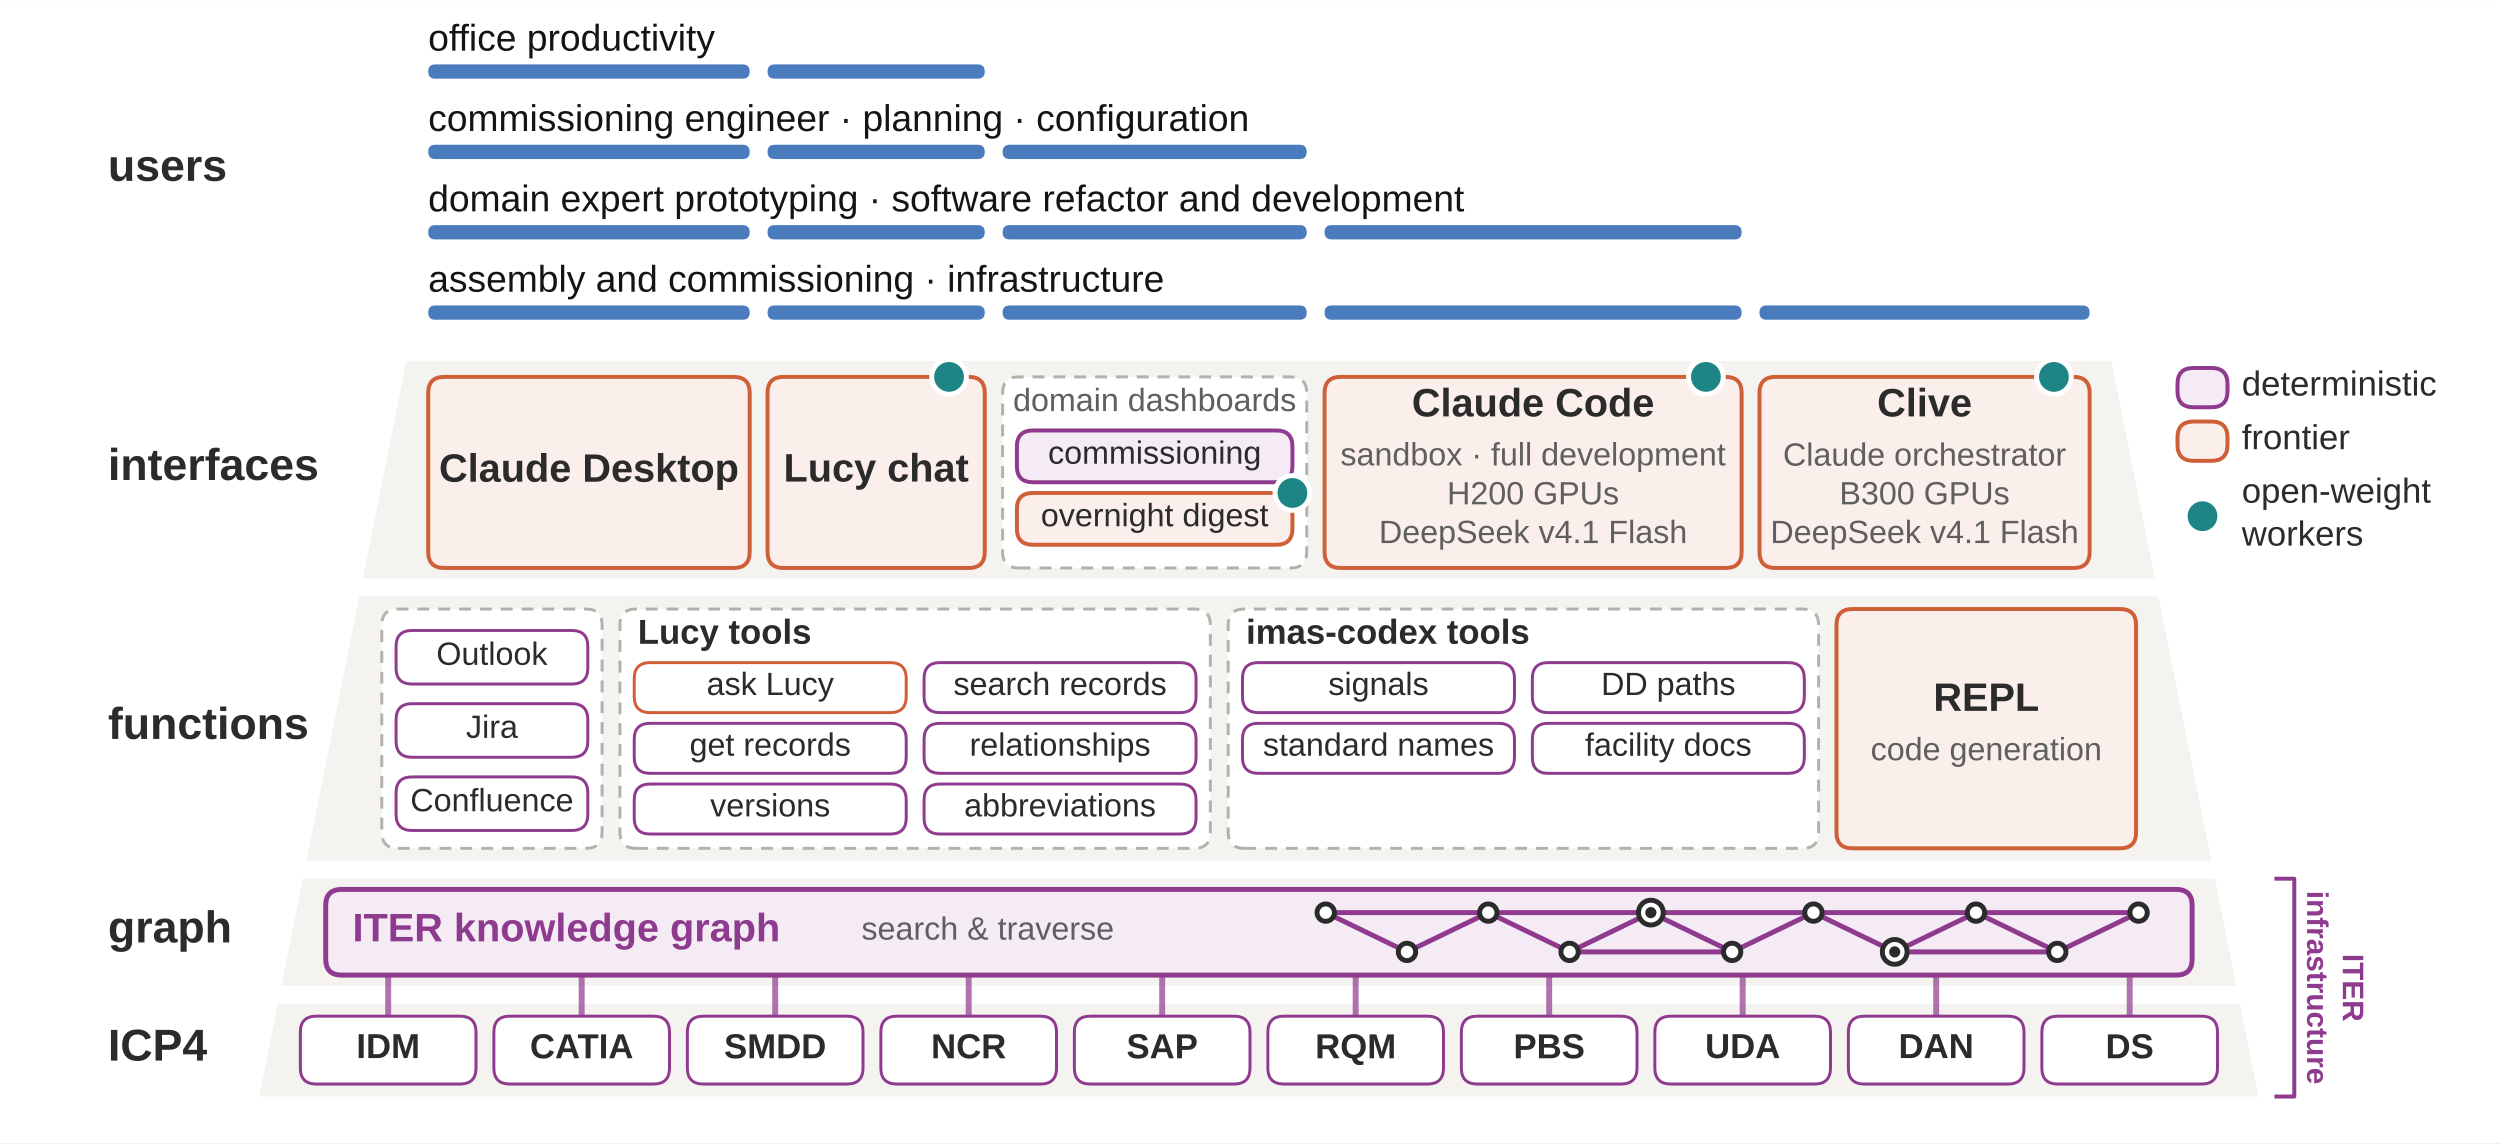
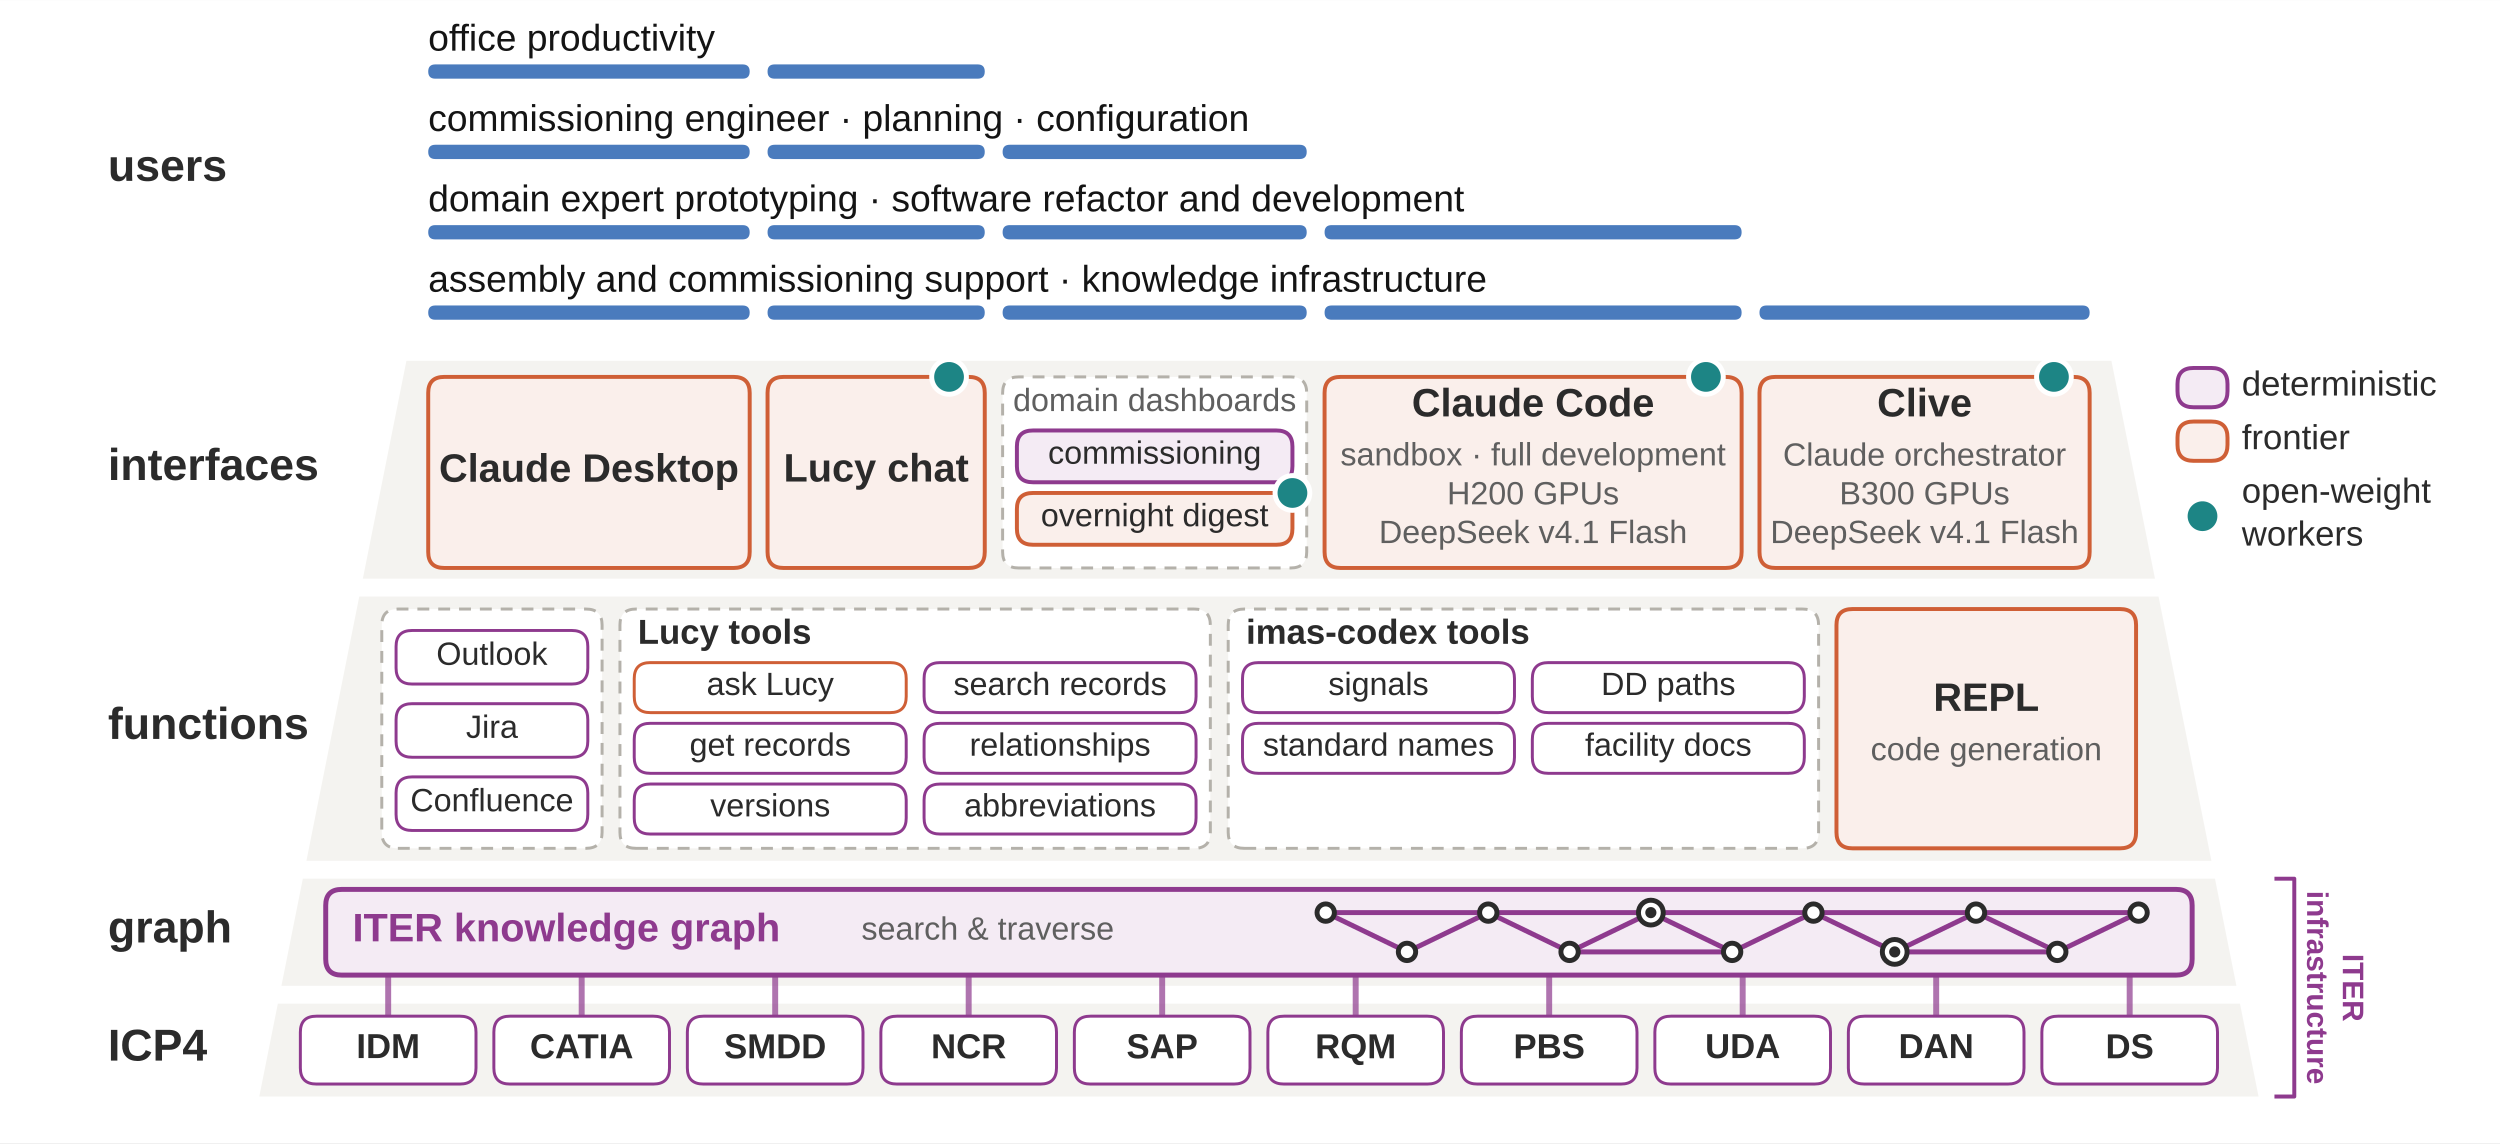
<svg xmlns="http://www.w3.org/2000/svg" xmlns:xlink="http://www.w3.org/1999/xlink" width="31.1cm" height="14.22cm" viewBox="0 0 1008 460.8" version="1.1">
  <defs>
    <style type="text/css">*{stroke-linejoin: round; stroke-linecap: butt}</style>
  </defs>
  <g id="figure_1">
    <g id="patch_1">
      <path d="M 0 460.8 L 1008 460.8 L 1008 0 L 0 0 z " style="fill: #ffffff" />
    </g>
    <g id="axes_1">
      <g id="patch_2">
        <path d="M 104.544 442.08 L 910.656 442.08 L 903.168 404.64 L 112.032 404.64 z " clip-path="url(#pa1f89cf429)" style="fill: #f4f3f0" />
      </g>
      <g id="patch_3">
        <path d="M 113.472 397.44 L 901.728 397.44 L 893.088 354.24 L 122.112 354.24 z " clip-path="url(#pa1f89cf429)" style="fill: #f4f3f0" />
      </g>
      <g id="patch_4">
        <path d="M 123.552 347.04 L 891.648 347.04 L 870.336 240.48 L 144.864 240.48 z " clip-path="url(#pa1f89cf429)" style="fill: #f4f3f0" />
      </g>
      <g id="patch_5">
        <path d="M 146.304 233.28 L 868.896 233.28 L 851.328 145.44 L 163.872 145.44 z " clip-path="url(#pa1f89cf429)" style="fill: #f4f3f0" />
      </g>
      <g id="line2d_1">
        <path d="M 156.514 409.68 L 156.514 393.12 " clip-path="url(#pa1f89cf429)" style="fill: none; stroke: #8e3a8e; stroke-opacity: 0.7; stroke-width: 2.4" />
      </g>
      <g id="line2d_2">
        <path d="M 234.533 409.68 L 234.533 393.12 " clip-path="url(#pa1f89cf429)" style="fill: none; stroke: #8e3a8e; stroke-opacity: 0.7; stroke-width: 2.4" />
      </g>
      <g id="line2d_3">
        <path d="M 312.552 409.68 L 312.552 393.12 " clip-path="url(#pa1f89cf429)" style="fill: none; stroke: #8e3a8e; stroke-opacity: 0.7; stroke-width: 2.4" />
      </g>
      <g id="line2d_4">
        <path d="M 390.571 409.68 L 390.571 393.12 " clip-path="url(#pa1f89cf429)" style="fill: none; stroke: #8e3a8e; stroke-opacity: 0.7; stroke-width: 2.4" />
      </g>
      <g id="line2d_5">
        <path d="M 468.59 409.68 L 468.59 393.12 " clip-path="url(#pa1f89cf429)" style="fill: none; stroke: #8e3a8e; stroke-opacity: 0.7; stroke-width: 2.4" />
      </g>
      <g id="line2d_6">
        <path d="M 546.61 409.68 L 546.61 393.12 " clip-path="url(#pa1f89cf429)" style="fill: none; stroke: #8e3a8e; stroke-opacity: 0.7; stroke-width: 2.4" />
      </g>
      <g id="line2d_7">
        <path d="M 624.629 409.68 L 624.629 393.12 " clip-path="url(#pa1f89cf429)" style="fill: none; stroke: #8e3a8e; stroke-opacity: 0.7; stroke-width: 2.4" />
      </g>
      <g id="line2d_8">
        <path d="M 702.648 409.68 L 702.648 393.12 " clip-path="url(#pa1f89cf429)" style="fill: none; stroke: #8e3a8e; stroke-opacity: 0.7; stroke-width: 2.4" />
      </g>
      <g id="line2d_9">
        <path d="M 780.667 409.68 L 780.667 393.12 " clip-path="url(#pa1f89cf429)" style="fill: none; stroke: #8e3a8e; stroke-opacity: 0.7; stroke-width: 2.4" />
      </g>
      <g id="line2d_10">
        <path d="M 858.686 409.68 L 858.686 393.12 " clip-path="url(#pa1f89cf429)" style="fill: none; stroke: #8e3a8e; stroke-opacity: 0.7; stroke-width: 2.4" />
      </g>
      <g id="patch_6">
        <path d="M 137.808 393.12 L 877.392 393.12 Q 883.872 393.12 883.872 386.64 L 883.872 365.04 Q 883.872 358.56 877.392 358.56 L 137.808 358.56 Q 131.328 358.56 131.328 365.04 L 131.328 386.64 Q 131.328 393.12 137.808 393.12 z " clip-path="url(#pa1f89cf429)" style="fill: #f4ebf4; stroke: #8e3a8e; stroke-width: 2; stroke-linejoin: miter" />
      </g>
      <g id="patch_7">
        <path d="M 160.416 342 L 236.281 342 Q 242.761 342 242.761 335.52 L 242.761 252 Q 242.761 245.52 236.281 245.52 L 160.416 245.52 Q 153.936 245.52 153.936 252 L 153.936 335.52 Q 153.936 342 160.416 342 z " clip-path="url(#pa1f89cf429)" style="fill: #ffffff; stroke-dasharray: 4.8,3.6; stroke-dashoffset: 0; stroke: #b4b1aa; stroke-width: 1.2; stroke-linejoin: miter" />
      </g>
      <g id="patch_8">
        <path d="M 256.441 342 L 481.532 342 Q 488.012 342 488.012 335.52 L 488.012 252 Q 488.012 245.52 481.532 245.52 L 256.441 245.52 Q 249.961 245.52 249.961 252 L 249.961 335.52 Q 249.961 342 256.441 342 z " clip-path="url(#pa1f89cf429)" style="fill: #ffffff; stroke-dasharray: 4.8,3.6; stroke-dashoffset: 0; stroke: #b4b1aa; stroke-width: 1.2; stroke-linejoin: miter" />
      </g>
      <g id="patch_9">
        <path d="M 501.692 342 L 726.782 342 Q 733.262 342 733.262 335.52 L 733.262 252 Q 733.262 245.52 726.782 245.52 L 501.692 245.52 Q 495.212 245.52 495.212 252 L 495.212 335.52 Q 495.212 342 501.692 342 z " clip-path="url(#pa1f89cf429)" style="fill: #ffffff; stroke-dasharray: 4.8,3.6; stroke-dashoffset: 0; stroke: #b4b1aa; stroke-width: 1.2; stroke-linejoin: miter" />
      </g>
      <g id="patch_10">
        <path d="M 746.942 342 L 854.784 342 Q 861.264 342 861.264 335.52 L 861.264 252 Q 861.264 245.52 854.784 245.52 L 746.942 245.52 Q 740.462 245.52 740.462 252 L 740.462 335.52 Q 740.462 342 746.942 342 z " clip-path="url(#pa1f89cf429)" style="fill: #faefeb; stroke: #cf5f36; stroke-width: 1.6; stroke-linejoin: miter" />
      </g>
      <g id="patch_11">
        <path d="M 179.136 228.96 L 295.795 228.96 Q 302.275 228.96 302.275 222.48 L 302.275 158.4 Q 302.275 151.92 295.795 151.92 L 179.136 151.92 Q 172.656 151.92 172.656 158.4 L 172.656 222.48 Q 172.656 228.96 179.136 228.96 z " clip-path="url(#pa1f89cf429)" style="fill: #faefeb; stroke: #cf5f36; stroke-width: 1.6; stroke-linejoin: miter" />
      </g>
      <g id="patch_12">
        <path d="M 315.955 228.96 L 390.575 228.96 Q 397.055 228.96 397.055 222.48 L 397.055 158.4 Q 397.055 151.92 390.575 151.92 L 315.955 151.92 Q 309.475 151.92 309.475 158.4 L 309.475 222.48 Q 309.475 228.96 315.955 228.96 z " clip-path="url(#pa1f89cf429)" style="fill: #faefeb; stroke: #cf5f36; stroke-width: 1.6; stroke-linejoin: miter" />
      </g>
      <g id="patch_13">
        <path d="M 410.735 228.96 L 520.388 228.96 Q 526.868 228.96 526.868 222.48 L 526.868 158.4 Q 526.868 151.92 520.388 151.92 L 410.735 151.92 Q 404.255 151.92 404.255 158.4 L 404.255 222.48 Q 404.255 228.96 410.735 228.96 z " clip-path="url(#pa1f89cf429)" style="fill: #ffffff; stroke-dasharray: 4.8,3.6; stroke-dashoffset: 0; stroke: #b4b1aa; stroke-width: 1.2; stroke-linejoin: miter" />
      </g>
      <g id="patch_14">
        <path d="M 416.495 194.4 L 514.628 194.4 Q 521.108 194.4 521.108 187.92 L 521.108 180 Q 521.108 173.52 514.628 173.52 L 416.495 173.52 Q 410.015 173.52 410.015 180 L 410.015 187.92 Q 410.015 194.4 416.495 194.4 z " clip-path="url(#pa1f89cf429)" style="fill: #f4ebf4; stroke: #8e3a8e; stroke-width: 1.6; stroke-linejoin: miter" />
      </g>
      <g id="patch_15">
        <path d="M 416.495 219.6 L 514.628 219.6 Q 521.108 219.6 521.108 213.12 L 521.108 205.2 Q 521.108 198.72 514.628 198.72 L 416.495 198.72 Q 410.015 198.72 410.015 205.2 L 410.015 213.12 Q 410.015 219.6 416.495 219.6 z " clip-path="url(#pa1f89cf429)" style="fill: #faefeb; stroke: #cf5f36; stroke-width: 1.6; stroke-linejoin: miter" />
      </g>
      <g id="patch_16">
        <path d="M 540.548 228.96 L 695.742 228.96 Q 702.222 228.96 702.222 222.48 L 702.222 158.4 Q 702.222 151.92 695.742 151.92 L 540.548 151.92 Q 534.068 151.92 534.068 158.4 L 534.068 222.48 Q 534.068 228.96 540.548 228.96 z " clip-path="url(#pa1f89cf429)" style="fill: #faefeb; stroke: #cf5f36; stroke-width: 1.6; stroke-linejoin: miter" />
      </g>
      <g id="patch_17">
        <path d="M 715.902 228.96 L 836.064 228.96 Q 842.544 228.96 842.544 222.48 L 842.544 158.4 Q 842.544 151.92 836.064 151.92 L 715.902 151.92 Q 709.422 151.92 709.422 158.4 L 709.422 222.48 Q 709.422 228.96 715.902 228.96 z " clip-path="url(#pa1f89cf429)" style="fill: #faefeb; stroke: #cf5f36; stroke-width: 1.6; stroke-linejoin: miter" />
      </g>
      <g id="patch_18">
        <path d="M 884.448 164.16 L 891.648 164.16 Q 898.128 164.16 898.128 157.68 L 898.128 154.8 Q 898.128 148.32 891.648 148.32 L 884.448 148.32 Q 877.968 148.32 877.968 154.8 L 877.968 157.68 Q 877.968 164.16 884.448 164.16 z " clip-path="url(#pa1f89cf429)" style="fill: #f4ebf4; stroke: #8e3a8e; stroke-width: 1.6; stroke-linejoin: miter" />
      </g>
      <g id="patch_19">
        <path d="M 884.448 185.76 L 891.648 185.76 Q 898.128 185.76 898.128 179.28 L 898.128 176.4 Q 898.128 169.92 891.648 169.92 L 884.448 169.92 Q 877.968 169.92 877.968 176.4 L 877.968 179.28 Q 877.968 185.76 884.448 185.76 z " clip-path="url(#pa1f89cf429)" style="fill: #faefeb; stroke: #cf5f36; stroke-width: 1.6; stroke-linejoin: miter" />
      </g>
      <g id="line2d_11">
        <path d="M 917.856 442.08 L 925.056 442.08 L 925.056 354.24 L 917.856 354.24 " clip-path="url(#pa1f89cf429)" style="fill: none; stroke: #8e3a8e; stroke-width: 1.6; stroke-linecap: square" />
      </g>
      <g id="patch_20">
        <path d="M 175.536 31.68 L 299.395 31.68 Q 302.275 31.68 302.275 28.8 L 302.275 28.8 Q 302.275 25.92 299.395 25.92 L 175.536 25.92 Q 172.656 25.92 172.656 28.8 L 172.656 28.8 Q 172.656 31.68 175.536 31.68 z " clip-path="url(#pa1f89cf429)" style="fill: #4a7bbd" />
      </g>
      <g id="patch_21">
        <path d="M 312.355 31.68 L 394.175 31.68 Q 397.055 31.68 397.055 28.8 L 397.055 28.8 Q 397.055 25.92 394.175 25.92 L 312.355 25.92 Q 309.475 25.92 309.475 28.8 L 309.475 28.8 Q 309.475 31.68 312.355 31.68 z " clip-path="url(#pa1f89cf429)" style="fill: #4a7bbd" />
      </g>
      <g id="patch_22">
        <path d="M 175.536 64.08 L 299.395 64.08 Q 302.275 64.08 302.275 61.2 L 302.275 61.2 Q 302.275 58.32 299.395 58.32 L 175.536 58.32 Q 172.656 58.32 172.656 61.2 L 172.656 61.2 Q 172.656 64.08 175.536 64.08 z " clip-path="url(#pa1f89cf429)" style="fill: #4a7bbd" />
      </g>
      <g id="patch_23">
        <path d="M 312.355 64.08 L 394.175 64.08 Q 397.055 64.08 397.055 61.2 L 397.055 61.2 Q 397.055 58.32 394.175 58.32 L 312.355 58.32 Q 309.475 58.32 309.475 61.2 L 309.475 61.2 Q 309.475 64.08 312.355 64.08 z " clip-path="url(#pa1f89cf429)" style="fill: #4a7bbd" />
      </g>
      <g id="patch_24">
        <path d="M 407.135 64.08 L 523.988 64.08 Q 526.868 64.08 526.868 61.2 L 526.868 61.2 Q 526.868 58.32 523.988 58.32 L 407.135 58.32 Q 404.255 58.32 404.255 61.2 L 404.255 61.2 Q 404.255 64.08 407.135 64.08 z " clip-path="url(#pa1f89cf429)" style="fill: #4a7bbd" />
      </g>
      <g id="patch_25">
        <path d="M 175.536 96.48 L 299.395 96.48 Q 302.275 96.48 302.275 93.6 L 302.275 93.6 Q 302.275 90.72 299.395 90.72 L 175.536 90.72 Q 172.656 90.72 172.656 93.6 L 172.656 93.6 Q 172.656 96.48 175.536 96.48 z " clip-path="url(#pa1f89cf429)" style="fill: #4a7bbd" />
      </g>
      <g id="patch_26">
        <path d="M 312.355 96.48 L 394.175 96.48 Q 397.055 96.48 397.055 93.6 L 397.055 93.6 Q 397.055 90.72 394.175 90.72 L 312.355 90.72 Q 309.475 90.72 309.475 93.6 L 309.475 93.6 Q 309.475 96.48 312.355 96.48 z " clip-path="url(#pa1f89cf429)" style="fill: #4a7bbd" />
      </g>
      <g id="patch_27">
        <path d="M 407.135 96.48 L 523.988 96.48 Q 526.868 96.48 526.868 93.6 L 526.868 93.6 Q 526.868 90.72 523.988 90.72 L 407.135 90.72 Q 404.255 90.72 404.255 93.6 L 404.255 93.6 Q 404.255 96.48 407.135 96.48 z " clip-path="url(#pa1f89cf429)" style="fill: #4a7bbd" />
      </g>
      <g id="patch_28">
        <path d="M 536.948 96.48 L 699.342 96.48 Q 702.222 96.48 702.222 93.6 L 702.222 93.6 Q 702.222 90.72 699.342 90.72 L 536.948 90.72 Q 534.068 90.72 534.068 93.6 L 534.068 93.6 Q 534.068 96.48 536.948 96.48 z " clip-path="url(#pa1f89cf429)" style="fill: #4a7bbd" />
      </g>
      <g id="patch_29">
        <path d="M 175.536 128.88 L 299.395 128.88 Q 302.275 128.88 302.275 126 L 302.275 126 Q 302.275 123.12 299.395 123.12 L 175.536 123.12 Q 172.656 123.12 172.656 126 L 172.656 126 Q 172.656 128.88 175.536 128.88 z " clip-path="url(#pa1f89cf429)" style="fill: #4a7bbd" />
      </g>
      <g id="patch_30">
        <path d="M 312.355 128.88 L 394.175 128.88 Q 397.055 128.88 397.055 126 L 397.055 126 Q 397.055 123.12 394.175 123.12 L 312.355 123.12 Q 309.475 123.12 309.475 126 L 309.475 126 Q 309.475 128.88 312.355 128.88 z " clip-path="url(#pa1f89cf429)" style="fill: #4a7bbd" />
      </g>
      <g id="patch_31">
        <path d="M 407.135 128.88 L 523.988 128.88 Q 526.868 128.88 526.868 126 L 526.868 126 Q 526.868 123.12 523.988 123.12 L 407.135 123.12 Q 404.255 123.12 404.255 126 L 404.255 126 Q 404.255 128.88 407.135 128.88 z " clip-path="url(#pa1f89cf429)" style="fill: #4a7bbd" />
      </g>
      <g id="patch_32">
        <path d="M 536.948 128.88 L 699.342 128.88 Q 702.222 128.88 702.222 126 L 702.222 126 Q 702.222 123.12 699.342 123.12 L 536.948 123.12 Q 534.068 123.12 534.068 126 L 534.068 126 Q 534.068 128.88 536.948 128.88 z " clip-path="url(#pa1f89cf429)" style="fill: #4a7bbd" />
      </g>
      <g id="patch_33">
        <path d="M 712.302 128.88 L 839.664 128.88 Q 842.544 128.88 842.544 126 L 842.544 126 Q 842.544 123.12 839.664 123.12 L 712.302 123.12 Q 709.422 123.12 709.422 126 L 709.422 126 Q 709.422 128.88 712.302 128.88 z " clip-path="url(#pa1f89cf429)" style="fill: #4a7bbd" />
      </g>
      <g id="patch_34">
        <path d="M 127.584 437.04 L 185.443 437.04 Q 191.923 437.04 191.923 430.56 L 191.923 416.16 Q 191.923 409.68 185.443 409.68 L 127.584 409.68 Q 121.104 409.68 121.104 416.16 L 121.104 430.56 Q 121.104 437.04 127.584 437.04 z " clip-path="url(#pa1f89cf429)" style="fill: #ffffff; stroke: #8e3a8e; stroke-width: 1.2; stroke-linejoin: miter" />
      </g>
      <g id="patch_35">
        <path d="M 205.603 437.04 L 263.462 437.04 Q 269.942 437.04 269.942 430.56 L 269.942 416.16 Q 269.942 409.68 263.462 409.68 L 205.603 409.68 Q 199.123 409.68 199.123 416.16 L 199.123 430.56 Q 199.123 437.04 205.603 437.04 z " clip-path="url(#pa1f89cf429)" style="fill: #ffffff; stroke: #8e3a8e; stroke-width: 1.2; stroke-linejoin: miter" />
      </g>
      <g id="patch_36">
        <path d="M 283.622 437.04 L 341.482 437.04 Q 347.962 437.04 347.962 430.56 L 347.962 416.16 Q 347.962 409.68 341.482 409.68 L 283.622 409.68 Q 277.142 409.68 277.142 416.16 L 277.142 430.56 Q 277.142 437.04 283.622 437.04 z " clip-path="url(#pa1f89cf429)" style="fill: #ffffff; stroke: #8e3a8e; stroke-width: 1.2; stroke-linejoin: miter" />
      </g>
      <g id="patch_37">
        <path d="M 361.642 437.04 L 419.501 437.04 Q 425.981 437.04 425.981 430.56 L 425.981 416.16 Q 425.981 409.68 419.501 409.68 L 361.642 409.68 Q 355.162 409.68 355.162 416.16 L 355.162 430.56 Q 355.162 437.04 361.642 437.04 z " clip-path="url(#pa1f89cf429)" style="fill: #ffffff; stroke: #8e3a8e; stroke-width: 1.2; stroke-linejoin: miter" />
      </g>
      <g id="patch_38">
        <path d="M 439.661 437.04 L 497.52 437.04 Q 504 437.04 504 430.56 L 504 416.16 Q 504 409.68 497.52 409.68 L 439.661 409.68 Q 433.181 409.68 433.181 416.16 L 433.181 430.56 Q 433.181 437.04 439.661 437.04 z " clip-path="url(#pa1f89cf429)" style="fill: #ffffff; stroke: #8e3a8e; stroke-width: 1.2; stroke-linejoin: miter" />
      </g>
      <g id="patch_39">
        <path d="M 517.68 437.04 L 575.539 437.04 Q 582.019 437.04 582.019 430.56 L 582.019 416.16 Q 582.019 409.68 575.539 409.68 L 517.68 409.68 Q 511.2 409.68 511.2 416.16 L 511.2 430.56 Q 511.2 437.04 517.68 437.04 z " clip-path="url(#pa1f89cf429)" style="fill: #ffffff; stroke: #8e3a8e; stroke-width: 1.2; stroke-linejoin: miter" />
      </g>
      <g id="patch_40">
        <path d="M 595.699 437.04 L 653.558 437.04 Q 660.038 437.04 660.038 430.56 L 660.038 416.16 Q 660.038 409.68 653.558 409.68 L 595.699 409.68 Q 589.219 409.68 589.219 416.16 L 589.219 430.56 Q 589.219 437.04 595.699 437.04 z " clip-path="url(#pa1f89cf429)" style="fill: #ffffff; stroke: #8e3a8e; stroke-width: 1.2; stroke-linejoin: miter" />
      </g>
      <g id="patch_41">
        <path d="M 673.718 437.04 L 731.578 437.04 Q 738.058 437.04 738.058 430.56 L 738.058 416.16 Q 738.058 409.68 731.578 409.68 L 673.718 409.68 Q 667.238 409.68 667.238 416.16 L 667.238 430.56 Q 667.238 437.04 673.718 437.04 z " clip-path="url(#pa1f89cf429)" style="fill: #ffffff; stroke: #8e3a8e; stroke-width: 1.2; stroke-linejoin: miter" />
      </g>
      <g id="patch_42">
        <path d="M 751.738 437.04 L 809.597 437.04 Q 816.077 437.04 816.077 430.56 L 816.077 416.16 Q 816.077 409.68 809.597 409.68 L 751.738 409.68 Q 745.258 409.68 745.258 416.16 L 745.258 430.56 Q 745.258 437.04 751.738 437.04 z " clip-path="url(#pa1f89cf429)" style="fill: #ffffff; stroke: #8e3a8e; stroke-width: 1.2; stroke-linejoin: miter" />
      </g>
      <g id="patch_43">
        <path d="M 829.757 437.04 L 887.616 437.04 Q 894.096 437.04 894.096 430.56 L 894.096 416.16 Q 894.096 409.68 887.616 409.68 L 829.757 409.68 Q 823.277 409.68 823.277 416.16 L 823.277 430.56 Q 823.277 437.04 829.757 437.04 z " clip-path="url(#pa1f89cf429)" style="fill: #ffffff; stroke: #8e3a8e; stroke-width: 1.2; stroke-linejoin: miter" />
      </g>
      <g id="line2d_12">
        <path d="M 534.528 367.92 L 567.302 383.76 " clip-path="url(#pa1f89cf429)" style="fill: none; stroke: #8e3a8e; stroke-width: 2; stroke-linecap: round" />
      </g>
      <g id="line2d_13">
        <path d="M 567.302 383.76 L 600.077 367.92 " clip-path="url(#pa1f89cf429)" style="fill: none; stroke: #8e3a8e; stroke-width: 2; stroke-linecap: round" />
      </g>
      <g id="line2d_14">
        <path d="M 600.077 367.92 L 632.851 383.76 " clip-path="url(#pa1f89cf429)" style="fill: none; stroke: #8e3a8e; stroke-width: 2; stroke-linecap: round" />
      </g>
      <g id="line2d_15">
        <path d="M 632.851 383.76 L 665.626 367.92 " clip-path="url(#pa1f89cf429)" style="fill: none; stroke: #8e3a8e; stroke-width: 2; stroke-linecap: round" />
      </g>
      <g id="line2d_16">
        <path d="M 665.626 367.92 L 698.4 383.76 " clip-path="url(#pa1f89cf429)" style="fill: none; stroke: #8e3a8e; stroke-width: 2; stroke-linecap: round" />
      </g>
      <g id="line2d_17">
        <path d="M 698.4 383.76 L 731.174 367.92 " clip-path="url(#pa1f89cf429)" style="fill: none; stroke: #8e3a8e; stroke-width: 2; stroke-linecap: round" />
      </g>
      <g id="line2d_18">
        <path d="M 731.174 367.92 L 763.949 383.76 " clip-path="url(#pa1f89cf429)" style="fill: none; stroke: #8e3a8e; stroke-width: 2; stroke-linecap: round" />
      </g>
      <g id="line2d_19">
        <path d="M 763.949 383.76 L 796.723 367.92 " clip-path="url(#pa1f89cf429)" style="fill: none; stroke: #8e3a8e; stroke-width: 2; stroke-linecap: round" />
      </g>
      <g id="line2d_20">
        <path d="M 796.723 367.92 L 829.498 383.76 " clip-path="url(#pa1f89cf429)" style="fill: none; stroke: #8e3a8e; stroke-width: 2; stroke-linecap: round" />
      </g>
      <g id="line2d_21">
        <path d="M 829.498 383.76 L 862.272 367.92 " clip-path="url(#pa1f89cf429)" style="fill: none; stroke: #8e3a8e; stroke-width: 2; stroke-linecap: round" />
      </g>
      <g id="line2d_22">
        <path d="M 534.528 367.92 L 600.077 367.92 " clip-path="url(#pa1f89cf429)" style="fill: none; stroke: #8e3a8e; stroke-width: 2; stroke-linecap: round" />
      </g>
      <g id="line2d_23">
        <path d="M 600.077 367.92 L 665.626 367.92 " clip-path="url(#pa1f89cf429)" style="fill: none; stroke: #8e3a8e; stroke-width: 2; stroke-linecap: round" />
      </g>
      <g id="line2d_24">
        <path d="M 665.626 367.92 L 731.174 367.92 " clip-path="url(#pa1f89cf429)" style="fill: none; stroke: #8e3a8e; stroke-width: 2; stroke-linecap: round" />
      </g>
      <g id="line2d_25">
        <path d="M 731.174 367.92 L 796.723 367.92 " clip-path="url(#pa1f89cf429)" style="fill: none; stroke: #8e3a8e; stroke-width: 2; stroke-linecap: round" />
      </g>
      <g id="line2d_26">
        <path d="M 796.723 367.92 L 862.272 367.92 " clip-path="url(#pa1f89cf429)" style="fill: none; stroke: #8e3a8e; stroke-width: 2; stroke-linecap: round" />
      </g>
      <g id="line2d_27">
        <path d="M 632.851 383.76 L 698.4 383.76 " clip-path="url(#pa1f89cf429)" style="fill: none; stroke: #8e3a8e; stroke-width: 2; stroke-linecap: round" />
      </g>
      <g id="line2d_28">
        <path d="M 763.949 383.76 L 829.498 383.76 " clip-path="url(#pa1f89cf429)" style="fill: none; stroke: #8e3a8e; stroke-width: 2; stroke-linecap: round" />
      </g>
      <g id="patch_44">
        <path d="M 166.176 275.76 L 230.521 275.76 Q 237.001 275.76 237.001 269.28 L 237.001 260.64 Q 237.001 254.16 230.521 254.16 L 166.176 254.16 Q 159.696 254.16 159.696 260.64 L 159.696 269.28 Q 159.696 275.76 166.176 275.76 z " clip-path="url(#pa1f89cf429)" style="fill: #ffffff; stroke: #8e3a8e; stroke-width: 1.2; stroke-linejoin: miter" />
      </g>
      <g id="patch_45">
        <path d="M 166.176 305.28 L 230.521 305.28 Q 237.001 305.28 237.001 298.8 L 237.001 290.16 Q 237.001 283.68 230.521 283.68 L 166.176 283.68 Q 159.696 283.68 159.696 290.16 L 159.696 298.8 Q 159.696 305.28 166.176 305.28 z " clip-path="url(#pa1f89cf429)" style="fill: #ffffff; stroke: #8e3a8e; stroke-width: 1.2; stroke-linejoin: miter" />
      </g>
      <g id="patch_46">
        <path d="M 166.176 334.8 L 230.521 334.8 Q 237.001 334.8 237.001 328.32 L 237.001 319.68 Q 237.001 313.2 230.521 313.2 L 166.176 313.2 Q 159.696 313.2 159.696 319.68 L 159.696 328.32 Q 159.696 334.8 166.176 334.8 z " clip-path="url(#pa1f89cf429)" style="fill: #ffffff; stroke: #8e3a8e; stroke-width: 1.2; stroke-linejoin: miter" />
      </g>
      <g id="patch_47">
        <path d="M 262.201 287.28 L 358.906 287.28 Q 365.386 287.28 365.386 280.8 L 365.386 273.6 Q 365.386 267.12 358.906 267.12 L 262.201 267.12 Q 255.721 267.12 255.721 273.6 L 255.721 280.8 Q 255.721 287.28 262.201 287.28 z " clip-path="url(#pa1f89cf429)" style="fill: #ffffff; stroke: #cf5f36; stroke-width: 1.2; stroke-linejoin: miter" />
      </g>
      <g id="patch_48">
        <path d="M 379.066 287.28 L 475.772 287.28 Q 482.252 287.28 482.252 280.8 L 482.252 273.6 Q 482.252 267.12 475.772 267.12 L 379.066 267.12 Q 372.586 267.12 372.586 273.6 L 372.586 280.8 Q 372.586 287.28 379.066 287.28 z " clip-path="url(#pa1f89cf429)" style="fill: #ffffff; stroke: #8e3a8e; stroke-width: 1.2; stroke-linejoin: miter" />
      </g>
      <g id="patch_49">
        <path d="M 262.201 311.76 L 358.906 311.76 Q 365.386 311.76 365.386 305.28 L 365.386 298.08 Q 365.386 291.6 358.906 291.6 L 262.201 291.6 Q 255.721 291.6 255.721 298.08 L 255.721 305.28 Q 255.721 311.76 262.201 311.76 z " clip-path="url(#pa1f89cf429)" style="fill: #ffffff; stroke: #8e3a8e; stroke-width: 1.2; stroke-linejoin: miter" />
      </g>
      <g id="patch_50">
        <path d="M 379.066 311.76 L 475.772 311.76 Q 482.252 311.76 482.252 305.28 L 482.252 298.08 Q 482.252 291.6 475.772 291.6 L 379.066 291.6 Q 372.586 291.6 372.586 298.08 L 372.586 305.28 Q 372.586 311.76 379.066 311.76 z " clip-path="url(#pa1f89cf429)" style="fill: #ffffff; stroke: #8e3a8e; stroke-width: 1.2; stroke-linejoin: miter" />
      </g>
      <g id="patch_51">
        <path d="M 262.201 336.24 L 358.906 336.24 Q 365.386 336.24 365.386 329.76 L 365.386 322.56 Q 365.386 316.08 358.906 316.08 L 262.201 316.08 Q 255.721 316.08 255.721 322.56 L 255.721 329.76 Q 255.721 336.24 262.201 336.24 z " clip-path="url(#pa1f89cf429)" style="fill: #ffffff; stroke: #8e3a8e; stroke-width: 1.2; stroke-linejoin: miter" />
      </g>
      <g id="patch_52">
        <path d="M 379.066 336.24 L 475.772 336.24 Q 482.252 336.24 482.252 329.76 L 482.252 322.56 Q 482.252 316.08 475.772 316.08 L 379.066 316.08 Q 372.586 316.08 372.586 322.56 L 372.586 329.76 Q 372.586 336.24 379.066 336.24 z " clip-path="url(#pa1f89cf429)" style="fill: #ffffff; stroke: #8e3a8e; stroke-width: 1.2; stroke-linejoin: miter" />
      </g>
      <g id="patch_53">
        <path d="M 507.452 287.28 L 604.157 287.28 Q 610.637 287.28 610.637 280.8 L 610.637 273.6 Q 610.637 267.12 604.157 267.12 L 507.452 267.12 Q 500.972 267.12 500.972 273.6 L 500.972 280.8 Q 500.972 287.28 507.452 287.28 z " clip-path="url(#pa1f89cf429)" style="fill: #ffffff; stroke: #8e3a8e; stroke-width: 1.2; stroke-linejoin: miter" />
      </g>
      <g id="patch_54">
        <path d="M 624.317 287.28 L 721.022 287.28 Q 727.502 287.28 727.502 280.8 L 727.502 273.6 Q 727.502 267.12 721.022 267.12 L 624.317 267.12 Q 617.837 267.12 617.837 273.6 L 617.837 280.8 Q 617.837 287.28 624.317 287.28 z " clip-path="url(#pa1f89cf429)" style="fill: #ffffff; stroke: #8e3a8e; stroke-width: 1.2; stroke-linejoin: miter" />
      </g>
      <g id="patch_55">
        <path d="M 507.452 311.76 L 604.157 311.76 Q 610.637 311.76 610.637 305.28 L 610.637 298.08 Q 610.637 291.6 604.157 291.6 L 507.452 291.6 Q 500.972 291.6 500.972 298.08 L 500.972 305.28 Q 500.972 311.76 507.452 311.76 z " clip-path="url(#pa1f89cf429)" style="fill: #ffffff; stroke: #8e3a8e; stroke-width: 1.2; stroke-linejoin: miter" />
      </g>
      <g id="patch_56">
        <path d="M 624.317 311.76 L 721.022 311.76 Q 727.502 311.76 727.502 305.28 L 727.502 298.08 Q 727.502 291.6 721.022 291.6 L 624.317 291.6 Q 617.837 291.6 617.837 298.08 L 617.837 305.28 Q 617.837 311.76 624.317 311.76 z " clip-path="url(#pa1f89cf429)" style="fill: #ffffff; stroke: #8e3a8e; stroke-width: 1.2; stroke-linejoin: miter" />
      </g>
      <g id="line2d_29">
        <defs>
          <path id="m2a55d77c86" d="M 0 3.5 C 0.928 3.5 1.819 3.131 2.475 2.475 C 3.131 1.819 3.5 0.928 3.5 0 C 3.5 -0.928 3.131 -1.819 2.475 -2.475 C 1.819 -3.131 0.928 -3.5 0 -3.5 C -0.928 -3.5 -1.819 -3.131 -2.475 -2.475 C -3.131 -1.819 -3.5 -0.928 -3.5 0 C -3.5 0.928 -3.131 1.819 -2.475 2.475 C -1.819 3.131 -0.928 3.5 0 3.5 z " style="stroke: #2b2b2b; stroke-width: 2" />
        </defs>
        <g clip-path="url(#pa1f89cf429)">
          <use xlink:href="#m2a55d77c86" x="534.528" y="367.92" style="fill: #ffffff; stroke: #2b2b2b; stroke-width: 2" />
        </g>
      </g>
      <g id="line2d_30">
        <g clip-path="url(#pa1f89cf429)">
          <use xlink:href="#m2a55d77c86" x="567.302" y="383.76" style="fill: #ffffff; stroke: #2b2b2b; stroke-width: 2" />
        </g>
      </g>
      <g id="line2d_31">
        <g clip-path="url(#pa1f89cf429)">
          <use xlink:href="#m2a55d77c86" x="600.077" y="367.92" style="fill: #ffffff; stroke: #2b2b2b; stroke-width: 2" />
        </g>
      </g>
      <g id="line2d_32">
        <g clip-path="url(#pa1f89cf429)">
          <use xlink:href="#m2a55d77c86" x="632.851" y="383.76" style="fill: #ffffff; stroke: #2b2b2b; stroke-width: 2" />
        </g>
      </g>
      <g id="line2d_33">
        <defs>
          <path id="maecd21d37f" d="M 0 5 C 1.326 5 2.598 4.473 3.536 3.536 C 4.473 2.598 5 1.326 5 0 C 5 -1.326 4.473 -2.598 3.536 -3.536 C 2.598 -4.473 1.326 -5 0 -5 C -1.326 -5 -2.598 -4.473 -3.536 -3.536 C -4.473 -2.598 -5 -1.326 -5 0 C -5 1.326 -4.473 2.598 -3.536 3.536 C -2.598 4.473 -1.326 5 0 5 z " style="stroke: #2b2b2b; stroke-width: 2" />
        </defs>
        <g clip-path="url(#pa1f89cf429)">
          <use xlink:href="#maecd21d37f" x="665.626" y="367.92" style="fill: #ffffff; stroke: #2b2b2b; stroke-width: 2" />
        </g>
      </g>
      <g id="line2d_34">
        <g clip-path="url(#pa1f89cf429)">
          <use xlink:href="#m2a55d77c86" x="698.4" y="383.76" style="fill: #ffffff; stroke: #2b2b2b; stroke-width: 2" />
        </g>
      </g>
      <g id="line2d_35">
        <g clip-path="url(#pa1f89cf429)">
          <use xlink:href="#m2a55d77c86" x="731.174" y="367.92" style="fill: #ffffff; stroke: #2b2b2b; stroke-width: 2" />
        </g>
      </g>
      <g id="line2d_36">
        <g clip-path="url(#pa1f89cf429)">
          <use xlink:href="#maecd21d37f" x="763.949" y="383.76" style="fill: #ffffff; stroke: #2b2b2b; stroke-width: 2" />
        </g>
      </g>
      <g id="line2d_37">
        <g clip-path="url(#pa1f89cf429)">
          <use xlink:href="#m2a55d77c86" x="796.723" y="367.92" style="fill: #ffffff; stroke: #2b2b2b; stroke-width: 2" />
        </g>
      </g>
      <g id="line2d_38">
        <g clip-path="url(#pa1f89cf429)">
          <use xlink:href="#m2a55d77c86" x="829.498" y="383.76" style="fill: #ffffff; stroke: #2b2b2b; stroke-width: 2" />
        </g>
      </g>
      <g id="line2d_39">
        <g clip-path="url(#pa1f89cf429)">
          <use xlink:href="#m2a55d77c86" x="862.272" y="367.92" style="fill: #ffffff; stroke: #2b2b2b; stroke-width: 2" />
        </g>
      </g>
      <g id="line2d_40">
        <defs>
          <path id="m6dca541c59" d="M 0 1.75 C 0.464 1.75 0.909 1.566 1.237 1.237 C 1.566 0.909 1.75 0.464 1.75 0 C 1.75 -0.464 1.566 -0.909 1.237 -1.237 C 0.909 -1.566 0.464 -1.75 0 -1.75 C -0.464 -1.75 -0.909 -1.566 -1.237 -1.237 C -1.566 -0.909 -1.75 -0.464 -1.75 0 C -1.75 0.464 -1.566 0.909 -1.237 1.237 C -0.909 1.566 -0.464 1.75 0 1.75 z " style="stroke: #2b2b2b" />
        </defs>
        <g clip-path="url(#pa1f89cf429)">
          <use xlink:href="#m6dca541c59" x="665.626" y="367.92" style="fill: #2b2b2b; stroke: #2b2b2b" />
        </g>
      </g>
      <g id="line2d_41">
        <g clip-path="url(#pa1f89cf429)">
          <use xlink:href="#m6dca541c59" x="763.949" y="383.76" style="fill: #2b2b2b; stroke: #2b2b2b" />
        </g>
      </g>
      <g id="line2d_42">
        <defs>
          <path id="m93257e1731" d="M 0 7 C 1.856 7 3.637 6.262 4.95 4.95 C 6.262 3.637 7 1.856 7 0 C 7 -1.856 6.262 -3.637 4.95 -4.95 C 3.637 -6.262 1.856 -7 0 -7 C -1.856 -7 -3.637 -6.262 -4.95 -4.95 C -6.262 -3.637 -7 -1.856 -7 0 C -7 1.856 -6.262 3.637 -4.95 4.95 C -3.637 6.262 -1.856 7 0 7 z " style="stroke: #ffffff; stroke-width: 2" />
        </defs>
        <g clip-path="url(#pa1f89cf429)">
          <use xlink:href="#m93257e1731" x="521.108" y="198.72" style="fill: #1d8585; stroke: #ffffff; stroke-width: 2" />
        </g>
      </g>
      <g id="line2d_43">
        <g clip-path="url(#pa1f89cf429)">
          <use xlink:href="#m93257e1731" x="382.655" y="151.92" style="fill: #1d8585; stroke: #ffffff; stroke-width: 2" />
        </g>
      </g>
      <g id="line2d_44">
        <g clip-path="url(#pa1f89cf429)">
          <use xlink:href="#m93257e1731" x="687.822" y="151.92" style="fill: #1d8585; stroke: #ffffff; stroke-width: 2" />
        </g>
      </g>
      <g id="line2d_45">
        <g clip-path="url(#pa1f89cf429)">
          <use xlink:href="#m93257e1731" x="828.144" y="151.92" style="fill: #1d8585; stroke: #ffffff; stroke-width: 2" />
        </g>
      </g>
      <g id="line2d_46">
        <g clip-path="url(#pa1f89cf429)">
          <use xlink:href="#m93257e1731" x="888.048" y="208.08" style="fill: #1d8585; stroke: #ffffff; stroke-width: 2" />
        </g>
      </g>
      <g id="text_1">
        <text style="font-weight: 700; font-size: 18px; font-family: 'Arial', 'Nimbus Sans', sans-serif; text-anchor: start; fill: #2b2b2b" x="43.522" y="193.483" transform="rotate(-0 43.52175 193.4826)">interfaces</text>
      </g>
      <g id="text_2">
        <text style="font-weight: 700; font-size: 18px; font-family: 'Arial', 'Nimbus Sans', sans-serif; text-anchor: start; fill: #2b2b2b" x="43.522" y="297.883" transform="rotate(-0 43.52175 297.8826)">functions</text>
      </g>
      <g id="text_3">
        <text style="font-weight: 700; font-size: 18px; font-family: 'Arial', 'Nimbus Sans', sans-serif; text-anchor: start; fill: #2b2b2b" x="43.522" y="379.963" transform="rotate(-0 43.52175 379.9626)">graph</text>
      </g>
      <g id="text_4">
        <text style="font-weight: 700; font-size: 18px; font-family: 'Arial', 'Nimbus Sans', sans-serif; text-anchor: start; fill: #2b2b2b" x="43.522" y="427.589" transform="rotate(-0 43.52175 427.5894)">ICP4</text>
      </g>
      <g id="text_5">
        <text style="font-weight: 700; font-size: 14px; font-family: 'Arial', 'Nimbus Sans', sans-serif; text-anchor: middle; fill: #2b2b2b" x="156.514" y="426.566" transform="rotate(-0 156.5136 426.5664)">IDM</text>
      </g>
      <g id="text_6">
        <text style="font-weight: 700; font-size: 14px; font-family: 'Arial', 'Nimbus Sans', sans-serif; text-anchor: middle; fill: #2b2b2b" x="234.533" y="426.65" transform="rotate(-0 234.5328 426.6496)">CATIA</text>
      </g>
      <g id="text_7">
        <text style="font-weight: 700; font-size: 14px; font-family: 'Arial', 'Nimbus Sans', sans-serif; text-anchor: middle; fill: #2b2b2b" x="312.552" y="426.65" transform="rotate(-0 312.552 426.6496)">SMDD</text>
      </g>
      <g id="text_8">
        <text style="font-weight: 700; font-size: 14px; font-family: 'Arial', 'Nimbus Sans', sans-serif; text-anchor: middle; fill: #2b2b2b" x="390.571" y="426.65" transform="rotate(-0 390.5712 426.6496)">NCR</text>
      </g>
      <g id="text_9">
        <text style="font-weight: 700; font-size: 14px; font-family: 'Arial', 'Nimbus Sans', sans-serif; text-anchor: middle; fill: #2b2b2b" x="468.59" y="426.65" transform="rotate(-0 468.5904 426.6496)">SAP</text>
      </g>
      <g id="text_10">
        <text style="font-weight: 700; font-size: 14px; font-family: 'Arial', 'Nimbus Sans', sans-serif; text-anchor: middle; fill: #2b2b2b" x="546.61" y="426.65" transform="rotate(-0 546.6096 426.6496)">RQM</text>
      </g>
      <g id="text_11">
        <text style="font-weight: 700; font-size: 14px; font-family: 'Arial', 'Nimbus Sans', sans-serif; text-anchor: middle; fill: #2b2b2b" x="624.629" y="426.65" transform="rotate(-0 624.6288 426.6496)">PBS</text>
      </g>
      <g id="text_12">
        <text style="font-weight: 700; font-size: 14px; font-family: 'Arial', 'Nimbus Sans', sans-serif; text-anchor: middle; fill: #2b2b2b" x="702.648" y="426.566" transform="rotate(-0 702.648 426.5664)">UDA</text>
      </g>
      <g id="text_13">
        <text style="font-weight: 700; font-size: 14px; font-family: 'Arial', 'Nimbus Sans', sans-serif; text-anchor: middle; fill: #2b2b2b" x="780.667" y="426.566" transform="rotate(-0 780.6672 426.5664)">DAN</text>
      </g>
      <g id="text_14">
        <text style="font-weight: 700; font-size: 14px; font-family: 'Arial', 'Nimbus Sans', sans-serif; text-anchor: middle; fill: #2b2b2b" x="858.686" y="426.65" transform="rotate(-0 858.6864 426.6496)">DS</text>
      </g>
      <g id="text_15">
        <text style="font-weight: 700; font-size: 12px; font-family: 'Arial', 'Nimbus Sans', sans-serif; fill: #8e3a8e" transform="translate(944.6276 384.5522) rotate(-270)">ITER</text>
      </g>
      <g id="text_16">
        <text style="font-weight: 700; font-size: 12px; font-family: 'Arial', 'Nimbus Sans', sans-serif; fill: #8e3a8e" transform="translate(930.2276 359.1263) rotate(-270)">infrastructure</text>
      </g>
      <g id="text_17">
        <text style="font-weight: 700; font-size: 16px; font-family: 'Arial', 'Nimbus Sans', sans-serif; text-anchor: start; fill: #8e3a8e" x="142.128" y="379.505" transform="rotate(-0 142.128 379.5045)">ITER knowledge graph</text>
      </g>
      <g id="text_18">
        <text style="font-size: 13px; font-family: 'Arial', 'Nimbus Sans', sans-serif; text-anchor: start; fill: #5f5f5f" x="347.328" y="378.817" transform="rotate(-0 347.328 378.8174)">search &amp; traverse</text>
      </g>
      <g id="text_19">
        <text style="font-size: 13px; font-family: 'Arial', 'Nimbus Sans', sans-serif; text-anchor: middle; fill: #2b2b2b" x="198.348" y="268.015" transform="rotate(-0 198.3484 268.0146)">Outlook</text>
      </g>
      <g id="text_20">
        <text style="font-size: 13px; font-family: 'Arial', 'Nimbus Sans', sans-serif; text-anchor: middle; fill: #2b2b2b" x="198.348" y="297.457" transform="rotate(-0 198.3484 297.4574)">Jira</text>
      </g>
      <g id="text_21">
        <text style="font-size: 13px; font-family: 'Arial', 'Nimbus Sans', sans-serif; text-anchor: middle; fill: #2b2b2b" x="198.348" y="327.055" transform="rotate(-0 198.3484 327.0546)">Confluence</text>
      </g>
      <g id="text_22">
        <text style="font-weight: 700; font-size: 14px; font-family: 'Arial', 'Nimbus Sans', sans-serif; text-anchor: start; fill: #2b2b2b" x="257.161" y="259.526" transform="rotate(-0 257.1609 259.5264)">Lucy tools</text>
      </g>
      <g id="text_23">
        <text style="font-size: 13px; font-family: 'Arial', 'Nimbus Sans', sans-serif; text-anchor: middle; fill: #2b2b2b" x="310.554" y="280.177" transform="rotate(-0 310.5535 280.1774)">ask Lucy</text>
      </g>
      <g id="text_24">
        <text style="font-size: 13px; font-family: 'Arial', 'Nimbus Sans', sans-serif; text-anchor: middle; fill: #2b2b2b" x="427.419" y="280.177" transform="rotate(-0 427.4189 280.1774)">search records</text>
      </g>
      <g id="text_25">
        <text style="font-size: 13px; font-family: 'Arial', 'Nimbus Sans', sans-serif; text-anchor: middle; fill: #2b2b2b" x="310.554" y="304.657" transform="rotate(-0 310.5535 304.6574)">get records</text>
      </g>
      <g id="text_26">
        <text style="font-size: 13px; font-family: 'Arial', 'Nimbus Sans', sans-serif; text-anchor: middle; fill: #2b2b2b" x="427.419" y="304.657" transform="rotate(-0 427.4189 304.6574)">relationships</text>
      </g>
      <g id="text_27">
        <text style="font-size: 13px; font-family: 'Arial', 'Nimbus Sans', sans-serif; text-anchor: middle; fill: #2b2b2b" x="310.554" y="329.137" transform="rotate(-0 310.5535 329.1374)">versions</text>
      </g>
      <g id="text_28">
        <text style="font-size: 13px; font-family: 'Arial', 'Nimbus Sans', sans-serif; text-anchor: middle; fill: #2b2b2b" x="427.419" y="329.137" transform="rotate(-0 427.4189 329.1374)">abbreviations</text>
      </g>
      <g id="text_29">
        <text style="font-weight: 700; font-size: 14px; font-family: 'Arial', 'Nimbus Sans', sans-serif; text-anchor: start; fill: #2b2b2b" x="502.412" y="259.526" transform="rotate(-0 502.4115 259.5264)">imas-codex tools</text>
      </g>
      <g id="text_30">
        <text style="font-size: 13px; font-family: 'Arial', 'Nimbus Sans', sans-serif; text-anchor: middle; fill: #2b2b2b" x="555.804" y="280.177" transform="rotate(-0 555.8042 280.1774)">signals</text>
      </g>
      <g id="text_31">
        <text style="font-size: 13px; font-family: 'Arial', 'Nimbus Sans', sans-serif; text-anchor: middle; fill: #2b2b2b" x="672.67" y="280.177" transform="rotate(-0 672.6695 280.1774)">DD paths</text>
      </g>
      <g id="text_32">
        <text style="font-size: 13px; font-family: 'Arial', 'Nimbus Sans', sans-serif; text-anchor: middle; fill: #2b2b2b" x="555.804" y="304.657" transform="rotate(-0 555.8042 304.6574)">standard names</text>
      </g>
      <g id="text_33">
        <text style="font-size: 13px; font-family: 'Arial', 'Nimbus Sans', sans-serif; text-anchor: middle; fill: #2b2b2b" x="672.67" y="304.677" transform="rotate(-0 672.6695 304.6767)">facility docs</text>
      </g>
      <g id="text_34">
        <text style="font-weight: 700; font-size: 16px; font-family: 'Arial', 'Nimbus Sans', sans-serif; text-anchor: middle; fill: #2b2b2b" x="800.863" y="286.585" transform="rotate(-0 800.8631 286.585)">REPL</text>
      </g>
      <g id="text_35">
        <text style="font-size: 13px; font-family: 'Arial', 'Nimbus Sans', sans-serif; text-anchor: middle; fill: #5f5f5f" x="800.863" y="306.478" transform="rotate(-0 800.8631 306.4778)">code generation</text>
      </g>
      <g id="text_36">
        <text style="font-weight: 700; font-size: 16px; font-family: 'Arial', 'Nimbus Sans', sans-serif; text-anchor: middle; fill: #2b2b2b" x="237.465" y="194.2" transform="rotate(-0 237.4654 194.1995)">Claude Desktop</text>
      </g>
      <g id="text_37">
        <text style="font-weight: 700; font-size: 16px; font-family: 'Arial', 'Nimbus Sans', sans-serif; text-anchor: middle; fill: #2b2b2b" x="353.265" y="194.105" transform="rotate(-0 353.265 194.1045)">Lucy chat</text>
      </g>
      <g id="text_38">
        <text style="font-size: 13px; font-family: 'Arial', 'Nimbus Sans', sans-serif; text-anchor: middle; fill: #5f5f5f" x="465.561" y="165.697" transform="rotate(-0 465.5614 165.6974)">domain dashboards</text>
      </g>
      <g id="text_39">
        <text style="font-size: 13px; font-family: 'Arial', 'Nimbus Sans', sans-serif; text-anchor: middle; fill: #2b2b2b" x="465.561" y="186.937" transform="rotate(-0 465.5614 186.9374)">commissioning</text>
      </g>
      <g id="text_40">
        <text style="font-size: 13px; font-family: 'Arial', 'Nimbus Sans', sans-serif; text-anchor: middle; fill: #2b2b2b" x="465.561" y="212.137" transform="rotate(-0 465.5614 212.1374)">overnight digest</text>
      </g>
      <g id="text_41">
        <text style="font-weight: 700; font-size: 16px; font-family: 'Arial', 'Nimbus Sans', sans-serif; text-anchor: middle; fill: #2b2b2b" x="618.145" y="167.855" transform="rotate(-0 618.1448 167.855)">Claude Code</text>
      </g>
      <g id="text_42">
        <text style="font-size: 13px; font-family: 'Arial', 'Nimbus Sans', sans-serif; text-anchor: middle; fill: #5f5f5f" x="618.145" y="187.596" transform="rotate(-0 618.1448 187.5964)">sandbox · full development</text>
      </g>
      <g id="text_43">
        <text style="font-size: 13px; font-family: 'Arial', 'Nimbus Sans', sans-serif; text-anchor: middle; fill: #5f5f5f" x="618.145" y="203.312" transform="rotate(-0 618.1448 203.3122)">H200 GPUs</text>
      </g>
      <g id="text_44">
        <text style="font-size: 13px; font-family: 'Arial', 'Nimbus Sans', sans-serif; text-anchor: middle; fill: #5f5f5f" x="618.145" y="218.912" transform="rotate(-0 618.1448 218.9122)">DeepSeek v4.1 Flash</text>
      </g>
      <g id="text_45">
        <text style="font-weight: 700; font-size: 16px; font-family: 'Arial', 'Nimbus Sans', sans-serif; text-anchor: middle; fill: #2b2b2b" x="775.983" y="167.855" transform="rotate(-0 775.983 167.855)">Clive</text>
      </g>
      <g id="text_46">
        <text style="font-size: 13px; font-family: 'Arial', 'Nimbus Sans', sans-serif; text-anchor: middle; fill: #5f5f5f" x="775.983" y="187.712" transform="rotate(-0 775.983 187.7122)">Claude orchestrator</text>
      </g>
      <g id="text_47">
        <text style="font-size: 13px; font-family: 'Arial', 'Nimbus Sans', sans-serif; text-anchor: middle; fill: #5f5f5f" x="775.983" y="203.312" transform="rotate(-0 775.983 203.3122)">B300 GPUs</text>
      </g>
      <g id="text_48">
        <text style="font-size: 13px; font-family: 'Arial', 'Nimbus Sans', sans-serif; text-anchor: middle; fill: #5f5f5f" x="775.983" y="218.912" transform="rotate(-0 775.983 218.9122)">DeepSeek v4.1 Flash</text>
      </g>
      <g id="text_49">
        <text style="font-weight: 700; font-size: 18px; font-family: 'Arial', 'Nimbus Sans', sans-serif; text-anchor: start; fill: #2b2b2b" x="43.522" y="72.882" transform="rotate(-0 43.52175 72.882)">users</text>
      </g>
      <g id="text_50">
        <text style="font-size: 15px; font-family: 'Arial', 'Nimbus Sans', sans-serif; text-anchor: start; fill: #141414" x="172.656" y="20.378" transform="rotate(-0 172.656 20.37773)">office productivity</text>
      </g>
      <g id="text_51">
        <text style="font-size: 15px; font-family: 'Arial', 'Nimbus Sans', sans-serif; text-anchor: start; fill: #141414" x="172.656" y="52.778" transform="rotate(-0 172.656 52.77773)">commissioning engineer · planning · configuration</text>
      </g>
      <g id="text_52">
        <text style="font-size: 15px; font-family: 'Arial', 'Nimbus Sans', sans-serif; text-anchor: start; fill: #141414" x="172.656" y="85.178" transform="rotate(-0 172.656 85.17773)">domain expert prototyping · software refactor and development</text>
      </g>
      <g id="text_53">
-         <text style="font-size: 15px; font-family: 'Arial', 'Nimbus Sans', sans-serif; text-anchor: start; fill: #141414" x="172.656" y="117.578" transform="rotate(-0 172.656 117.5777)">assembly and commissioning · infrastructure</text>
+         <text style="font-size: 15px; font-family: 'Arial', 'Nimbus Sans', sans-serif; text-anchor: start; fill: #141414" x="172.656" y="117.578" transform="rotate(-0 172.656 117.5777)">assembly and commissioning support · knowledge infrastructure</text>
      </g>
      <g id="text_54">
        <text style="font-size: 14px; font-family: 'Arial', 'Nimbus Sans', sans-serif; text-anchor: start; fill: #2b2b2b" x="903.888" y="159.446" transform="rotate(-0 903.888 159.4464)">deterministic</text>
      </g>
      <g id="text_55">
        <text style="font-size: 14px; font-family: 'Arial', 'Nimbus Sans', sans-serif; text-anchor: start; fill: #2b2b2b" x="903.888" y="181.067" transform="rotate(-0 903.888 181.0672)">frontier</text>
      </g>
      <g id="text_56">
        <text style="font-size: 14px; font-family: 'Arial', 'Nimbus Sans', sans-serif; text-anchor: start; fill: #2b2b2b" x="903.888" y="202.646" transform="rotate(-0 903.888 202.6464)">open-weight</text>
      </g>
      <g id="text_57">
        <text style="font-size: 14px; font-family: 'Arial', 'Nimbus Sans', sans-serif; text-anchor: start; fill: #2b2b2b" x="903.888" y="219.926" transform="rotate(-0 903.888 219.9264)">workers</text>
      </g>
    </g>
  </g>
  <defs>
    <clipPath id="pa1f89cf429">
      <rect x="0" y="0" width="1008" height="460.8" />
    </clipPath>
  </defs>
</svg>
